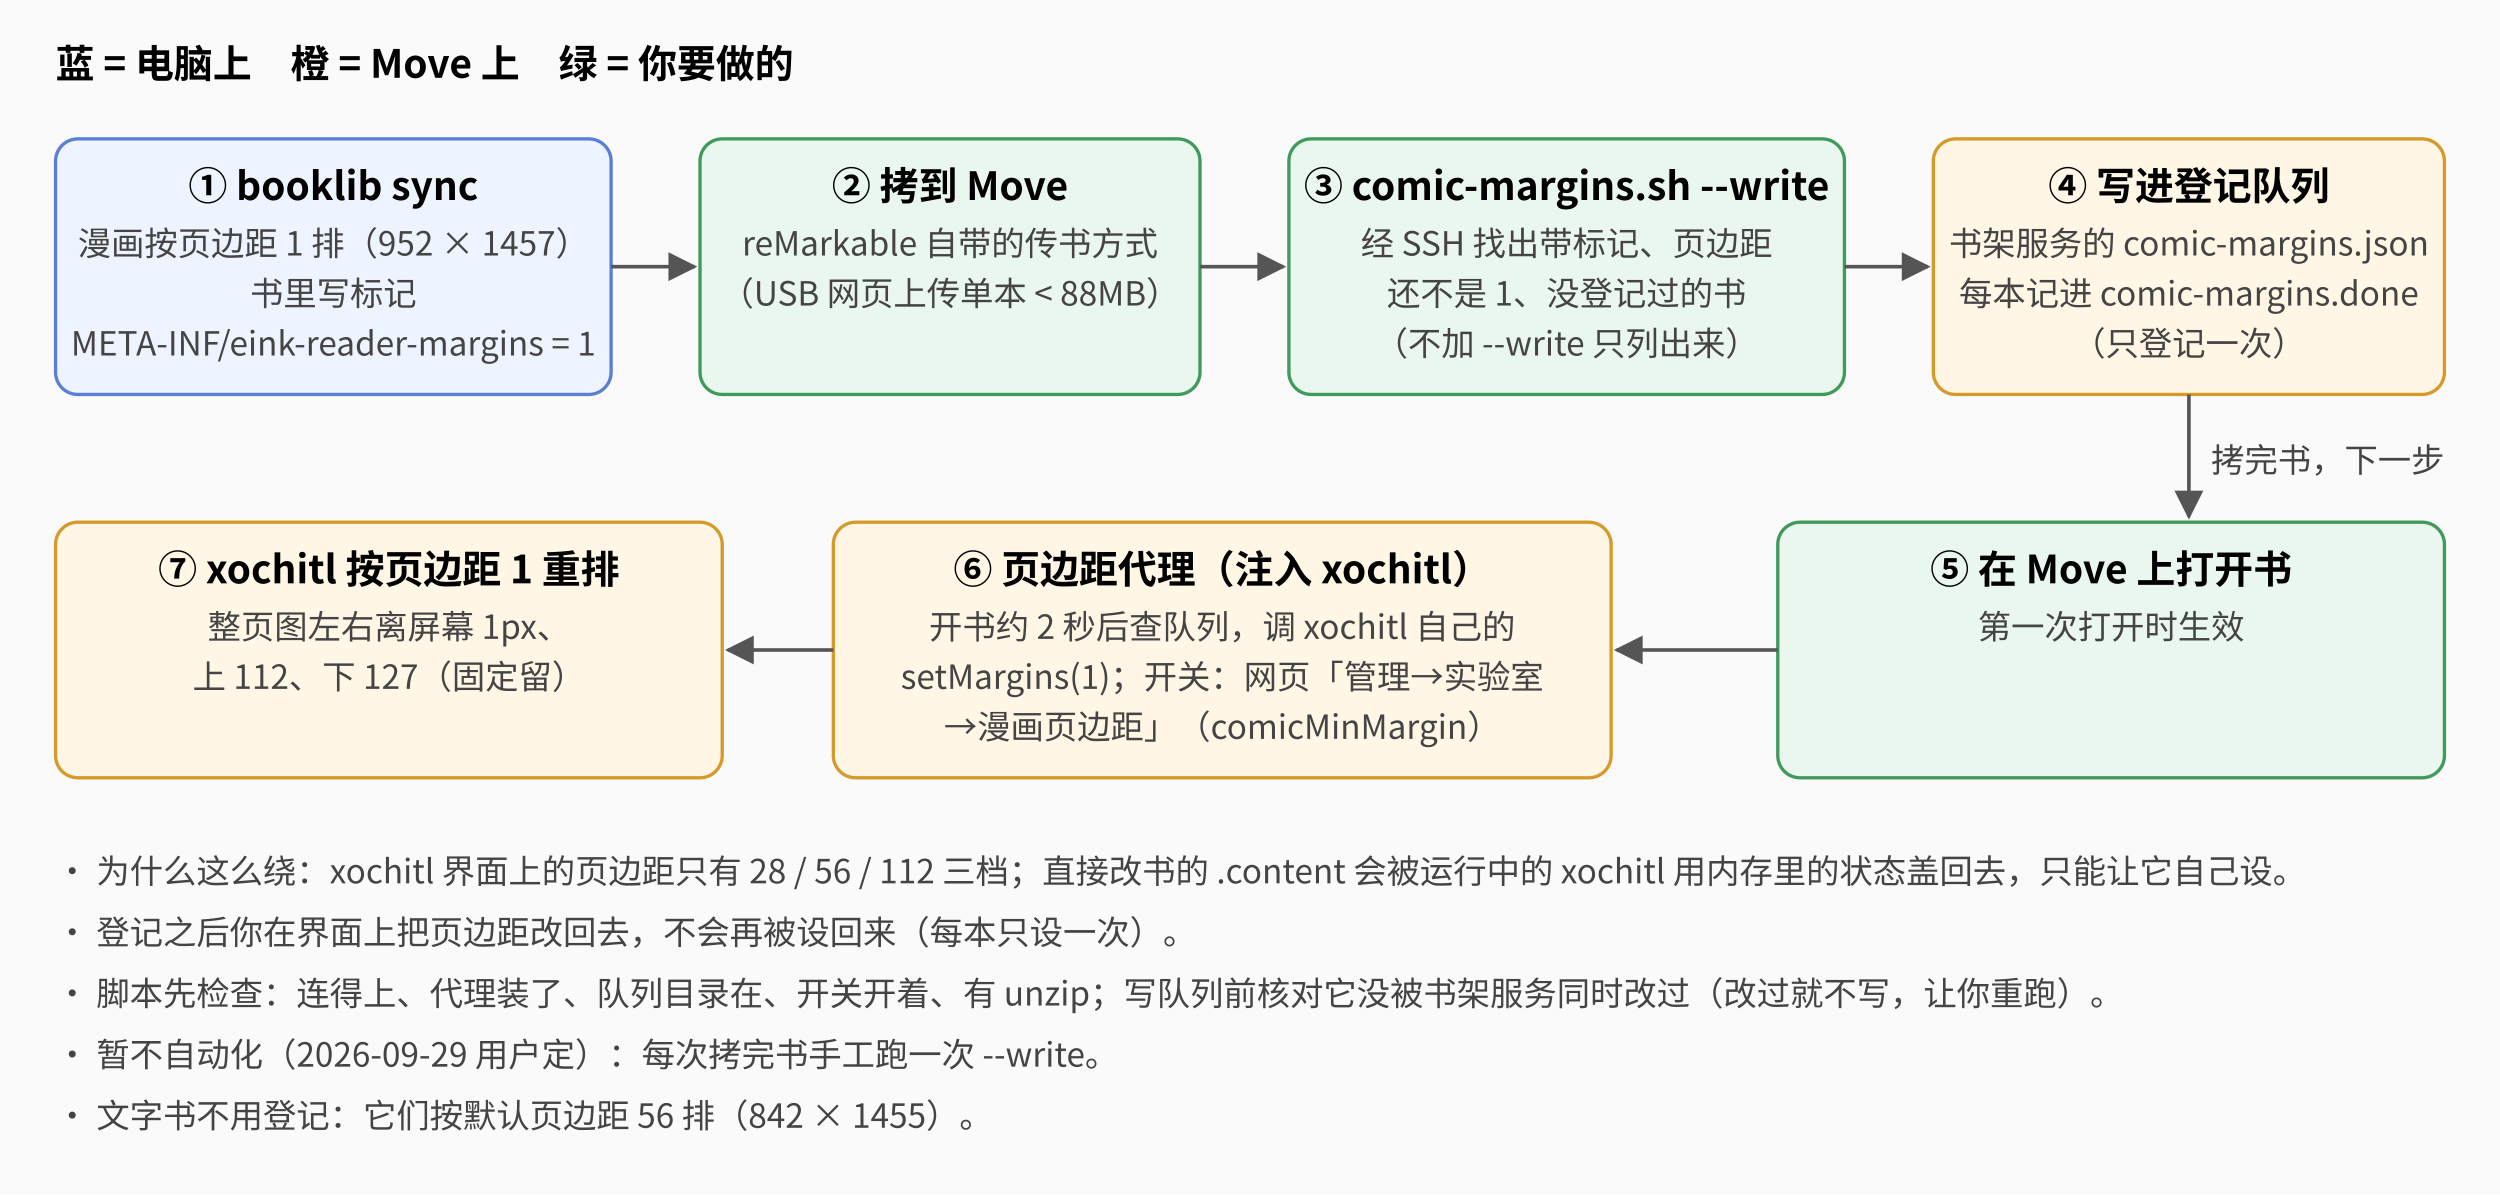
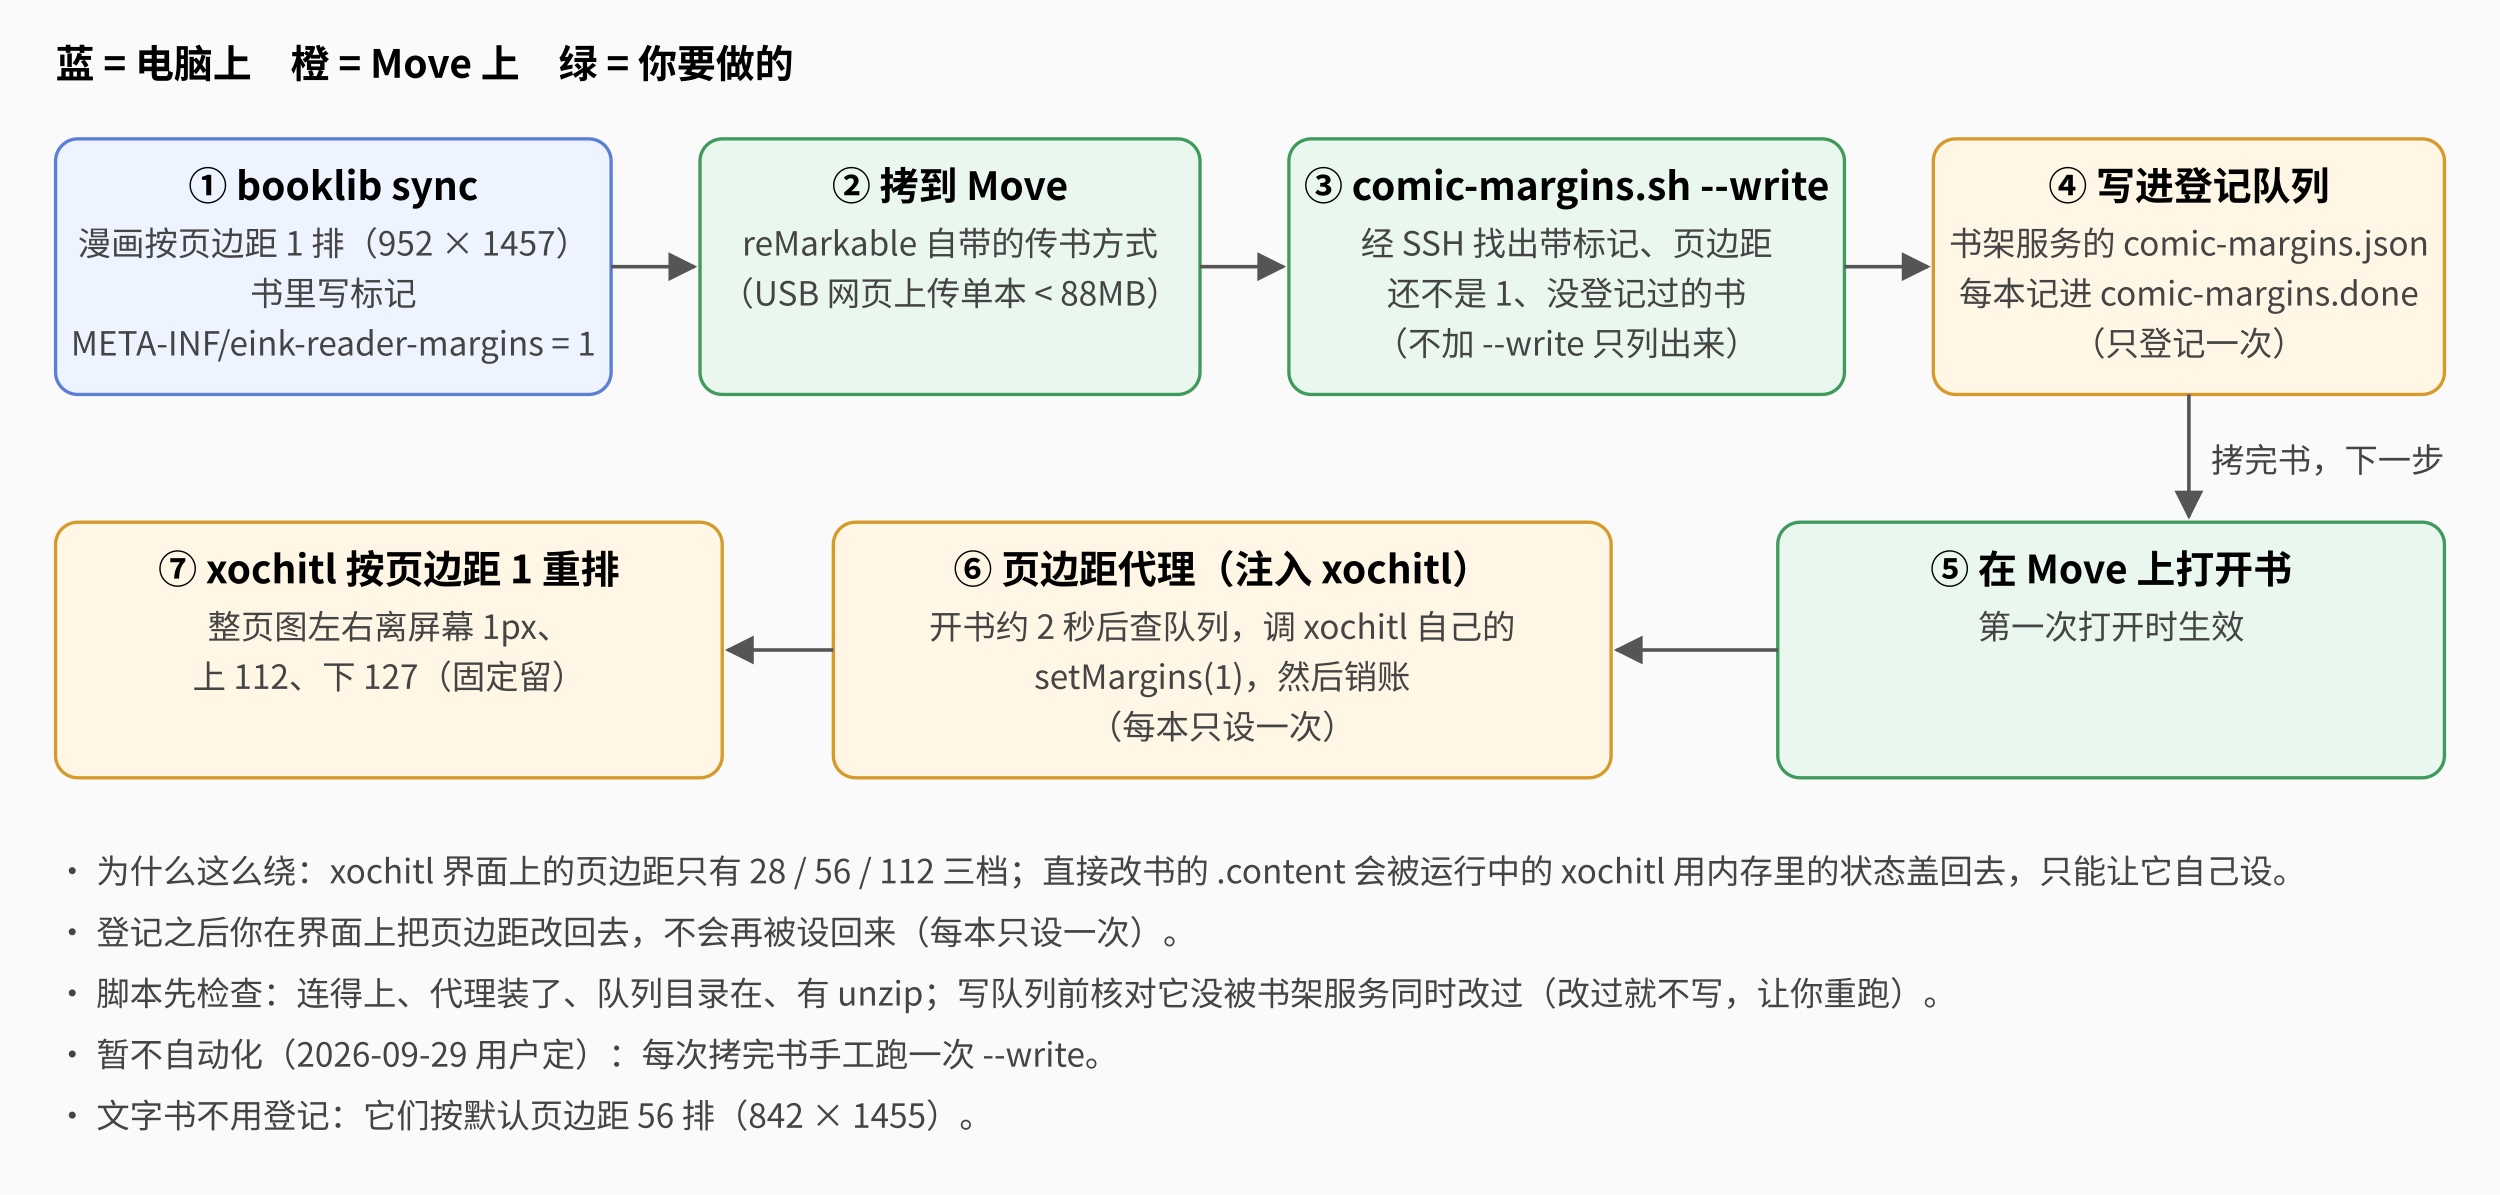
<svg xmlns="http://www.w3.org/2000/svg" viewBox="0 0 900 430" font-family="'Noto Sans CJK SC','PingFang SC','Microsoft YaHei',sans-serif" font-size="13">
  <defs>
    <marker id="a" viewBox="0 0 10 10" refX="9" refY="5" markerWidth="8" markerHeight="8" orient="auto">
      <path d="M0 0L10 5L0 10z" fill="#555" />
    </marker>
    <style>
      .pc{fill:#eef4ff;stroke:#5b7fd6;stroke-width:1.2}
      .mv{fill:#fff6e5;stroke:#d69a2b;stroke-width:1.2}
      .you{fill:#eaf7ee;stroke:#3f9a5b;stroke-width:1.2}
      .h{font-weight:bold;font-size:14px}
      .s{font-size:12px;fill:#444}
      .l{stroke:#555;stroke-width:1.3;fill:none}
    </style>
  </defs>
  <rect width="900" height="430" fill="#fafafa" />
  <text x="20" y="28" class="h">蓝 = 电脑上　橙 = Move 上　绿 = 你要做的</text>
  <rect class="pc" x="20" y="50" width="200" height="92" rx="8" />
  <text x="120" y="72" text-anchor="middle" class="h">① booklib sync</text>
  <text x="120" y="92" text-anchor="middle" class="s">漫画按页边距 1 排（952 × 1457）</text>
  <text x="120" y="110" text-anchor="middle" class="s">书里写标记</text>
  <text x="120" y="128" text-anchor="middle" class="s">META-INF/eink-reader-margins = 1</text>
  <path class="l" d="M220 96 L250 96" marker-end="url(#a)" />
  <rect class="you" x="252" y="50" width="180" height="92" rx="8" />
  <text x="342" y="72" text-anchor="middle" class="h">② 拷到 Move</text>
  <text x="342" y="92" text-anchor="middle" class="s">reMarkable 自带的传书方式</text>
  <text x="342" y="110" text-anchor="middle" class="s">（USB 网页上传单本 &lt; 88MB）</text>
  <path class="l" d="M432 96 L462 96" marker-end="url(#a)" />
  <rect class="you" x="464" y="50" width="200" height="92" rx="8" />
  <text x="564" y="72" text-anchor="middle" class="h">③ comic-margins.sh --write</text>
  <text x="564" y="92" text-anchor="middle" class="s">经 SSH 找出带标记、页边距</text>
  <text x="564" y="110" text-anchor="middle" class="s">还不是 1、没登记过的书</text>
  <text x="564" y="128" text-anchor="middle" class="s">（不加 --write 只列出来）</text>
  <path class="l" d="M664 96 L694 96" marker-end="url(#a)" />
  <rect class="mv" x="696" y="50" width="184" height="92" rx="8" />
  <text x="788" y="72" text-anchor="middle" class="h">④ 写进登记队列</text>
  <text x="788" y="92" text-anchor="middle" class="s">书架服务的 comic-margins.json</text>
  <text x="788" y="110" text-anchor="middle" class="s">每本记进 comic-margins.done</text>
  <text x="788" y="128" text-anchor="middle" class="s">（只登记一次）</text>
  <path class="l" d="M788 142 L788 186" marker-end="url(#a)" />
  <text x="796" y="170" class="s">拷完书，下一步</text>
  <rect class="you" x="640" y="188" width="240" height="92" rx="8" />
  <text x="760" y="210" text-anchor="middle" class="h">⑤ 在 Move 上打开书</text>
  <text x="760" y="230" text-anchor="middle" class="s">第一次打开时生效</text>
  <path class="l" d="M640 234 L582 234" marker-end="url(#a)" />
  <rect class="mv" x="300" y="188" width="280" height="92" rx="8" />
  <text x="440" y="210" text-anchor="middle" class="h">⑥ 页边距代理（注入 xochitl）</text>
  <text x="440" y="230" text-anchor="middle" class="s">开书约 2 秒后查队列，调 xochitl 自己的</text>
-   <text x="440" y="248" text-anchor="middle" class="s">setMargins(1)；开关：网页「管理→实验室</text>
-   <text x="440" y="266" text-anchor="middle" class="s">→漫画页边距」（comicMinMargin）</text>
+   <text x="440" y="248" text-anchor="middle" class="s">setMargins(1)，然后销账</text>
+   <text x="440" y="266" text-anchor="middle" class="s">（每本只设一次）</text>
  <path class="l" d="M300 234 L262 234" marker-end="url(#a)" />
  <rect class="mv" x="20" y="188" width="240" height="92" rx="8" />
  <text x="140" y="210" text-anchor="middle" class="h">⑦ xochitl 按页边距 1 重排</text>
  <text x="140" y="230" text-anchor="middle" class="s">整页图左右离屏幕 1px、</text>
  <text x="140" y="248" text-anchor="middle" class="s">上 112、下 127（固定留）</text>
  <g class="s">
    <text x="20" y="318">· 为什么这么绕：xochitl 界面上的页边距只有 28 / 56 / 112 三档；直接改书的 .content 会被运行中的 xochitl 用内存里的状态盖回去，只能让它自己设。</text>
    <text x="20" y="340">· 登记之后你在界面上把页边距改回去，不会再被设回来（每本只设一次）。</text>
-     <text x="20" y="362">· 脚本先检查：连得上、代理装了、队列目录在、开关开着、有 unzip；写队列前核对它没被书架服务同时改过（改过就不写，让你重跑）。</text>
+     <text x="20" y="362">· 脚本先检查：连得上、代理装了、队列目录在、有 unzip；写队列前核对它没被书架服务同时改过（改过就不写，让你重跑）。</text>
    <text x="20" y="384">· 暂不自动化（2026-09-29 用户定）：每次拷完书手工跑一次 --write。</text>
    <text x="20" y="406">· 文字书不用登记：它们按默认页边距 56 排（842 × 1455）。</text>
  </g>
</svg>
